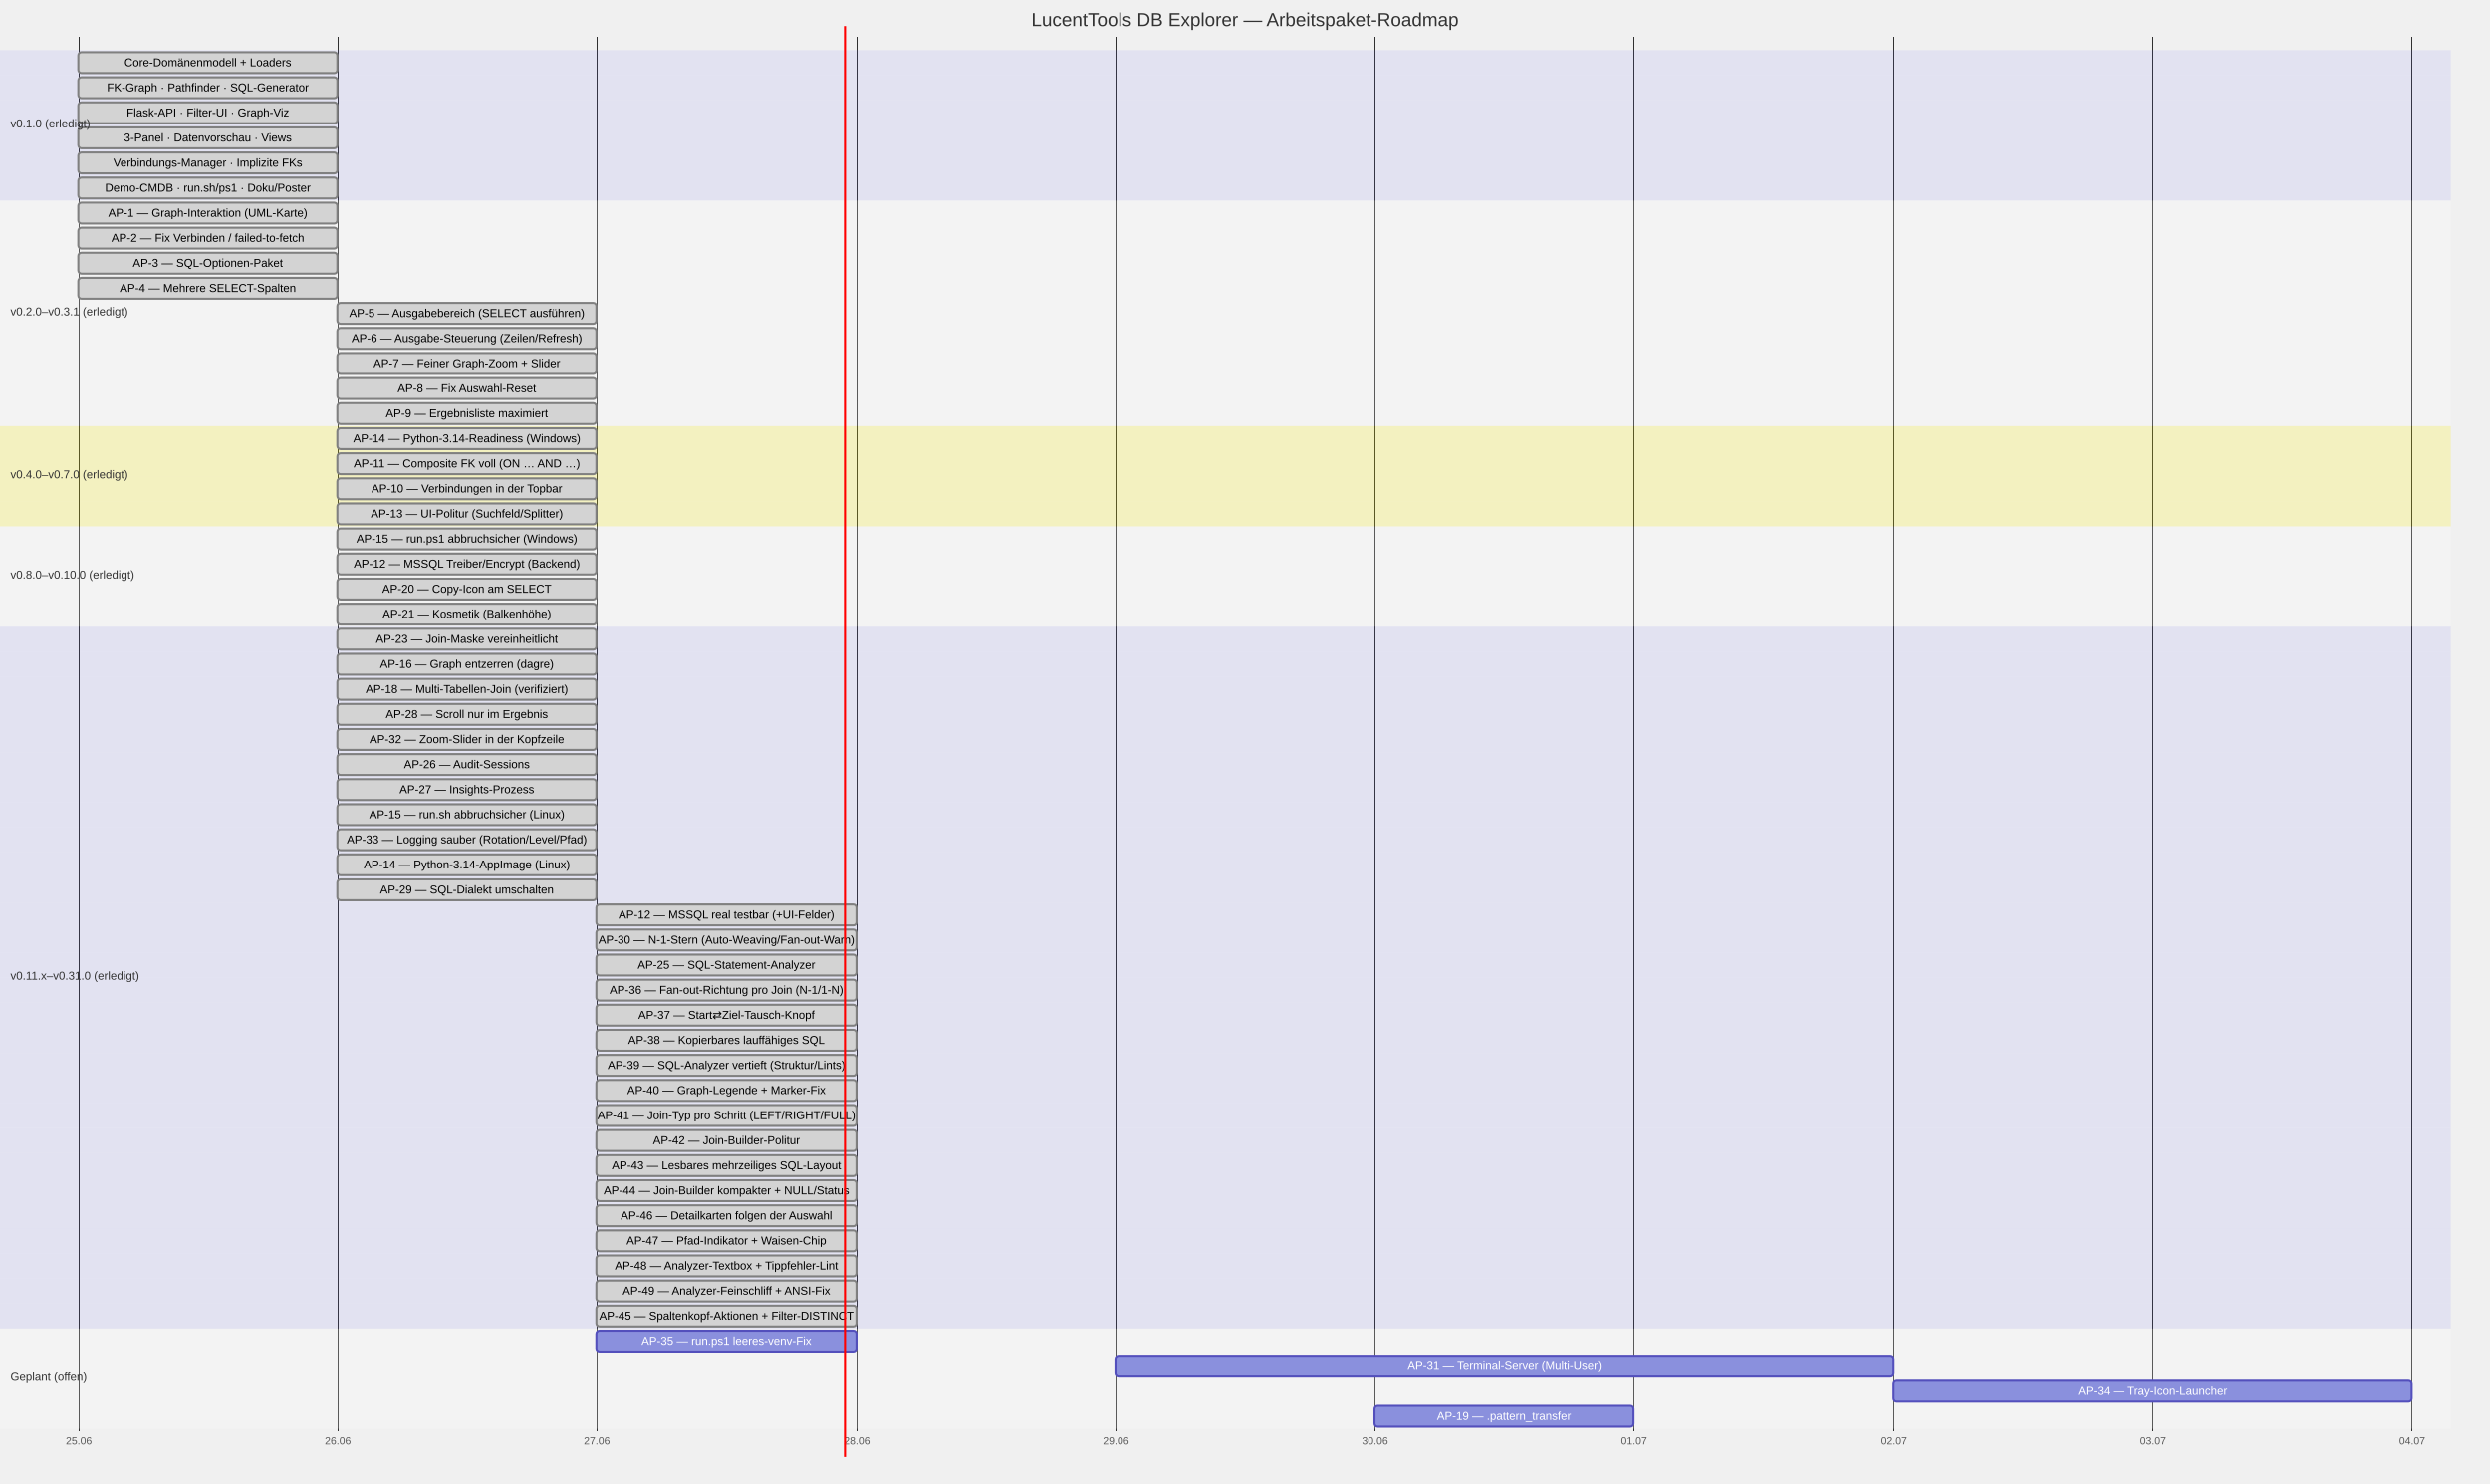
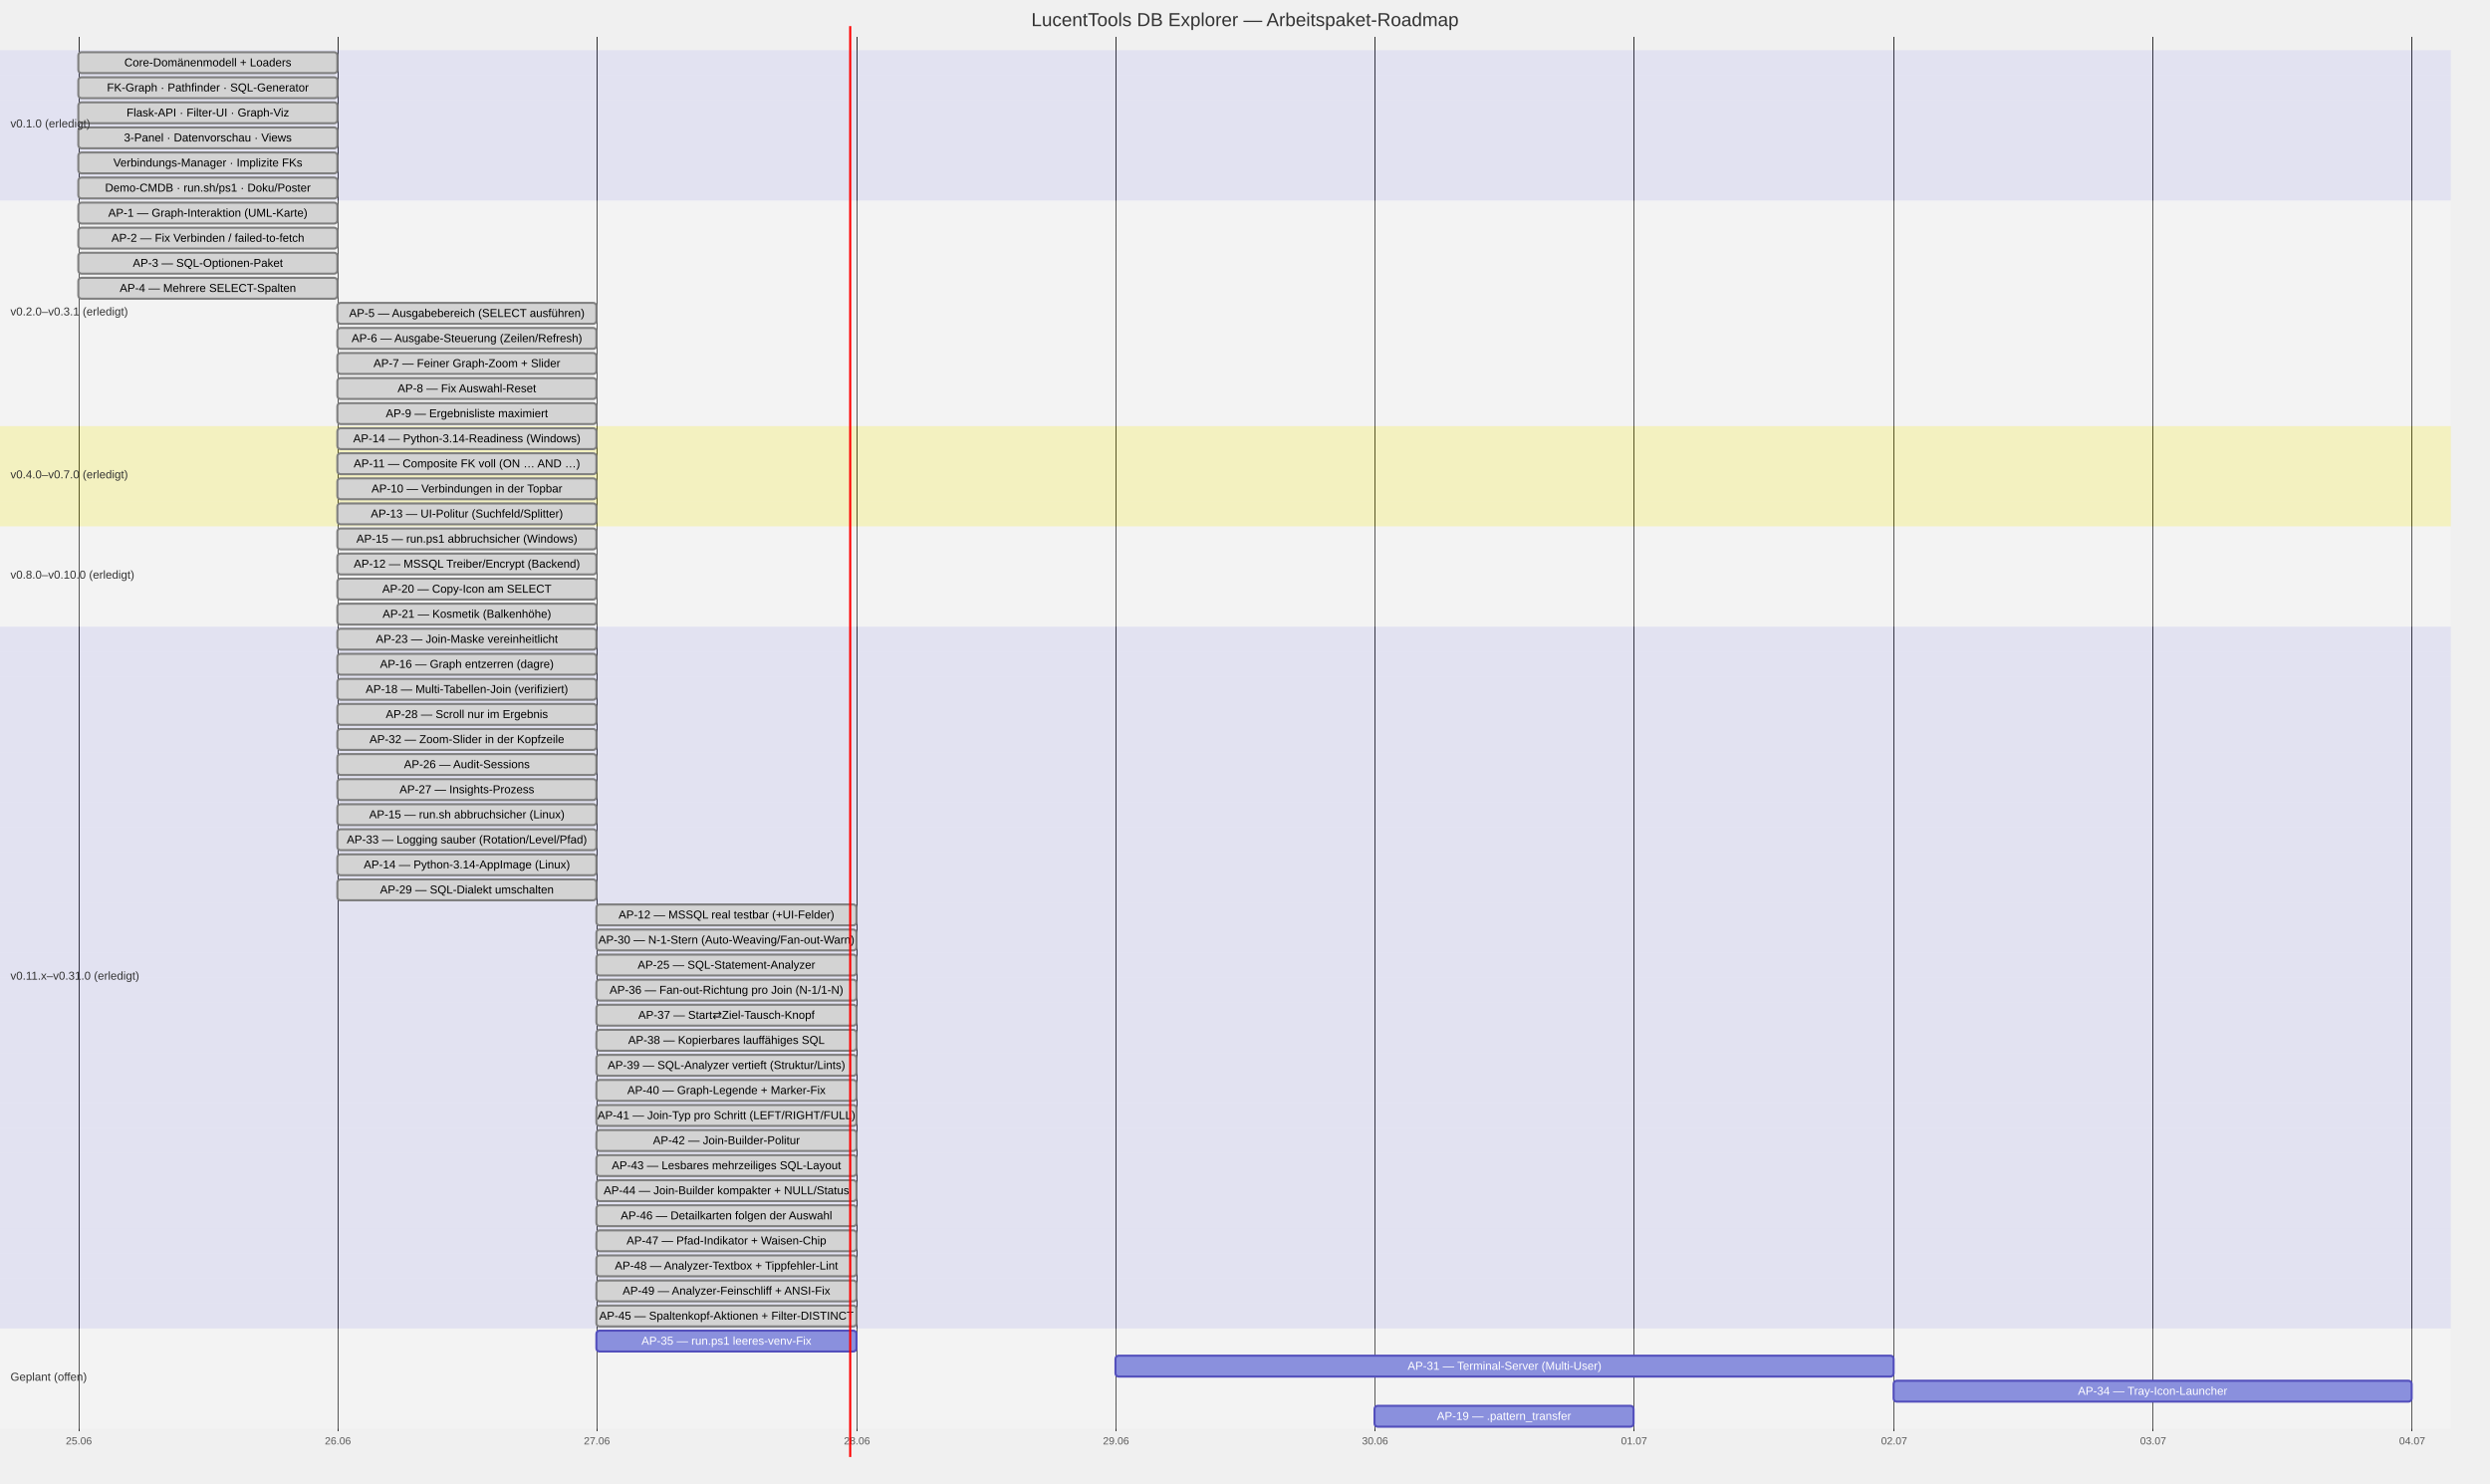
<svg xmlns="http://www.w3.org/2000/svg" id="my-svg" width="2384" viewBox="0 0 2384 1420" style="max-width: 2384px; background-color: transparent;" role="graphics-document document" aria-roledescription="gantt">
  <style>#my-svg{font-family:"trebuchet ms",verdana,arial,sans-serif;font-size:16px;fill:#333;}@keyframes edge-animation-frame{from{stroke-dashoffset:0;}}@keyframes dash{to{stroke-dashoffset:0;}}#my-svg .edge-animation-slow{stroke-dasharray:9,5!important;stroke-dashoffset:900;animation:dash 50s linear infinite;stroke-linecap:round;}#my-svg .edge-animation-fast{stroke-dasharray:9,5!important;stroke-dashoffset:900;animation:dash 20s linear infinite;stroke-linecap:round;}#my-svg .error-icon{fill:#552222;}#my-svg .error-text{fill:#552222;stroke:#552222;}#my-svg .edge-thickness-normal{stroke-width:1px;}#my-svg .edge-thickness-thick{stroke-width:3.5px;}#my-svg .edge-pattern-solid{stroke-dasharray:0;}#my-svg .edge-thickness-invisible{stroke-width:0;fill:none;}#my-svg .edge-pattern-dashed{stroke-dasharray:3;}#my-svg .edge-pattern-dotted{stroke-dasharray:2;}#my-svg .marker{fill:#333333;stroke:#333333;}#my-svg .marker.cross{stroke:#333333;}#my-svg svg{font-family:"trebuchet ms",verdana,arial,sans-serif;font-size:16px;}#my-svg p{margin:0;}#my-svg .mermaid-main-font{font-family:"trebuchet ms",verdana,arial,sans-serif;}#my-svg .exclude-range{fill:#eeeeee;}#my-svg .section{stroke:none;opacity:0.2;}#my-svg .section0{fill:rgba(102, 102, 255, 0.49);}#my-svg .section2{fill:#fff400;}#my-svg .section1,#my-svg .section3{fill:white;opacity:0.2;}#my-svg .sectionTitle0{fill:#333;}#my-svg .sectionTitle1{fill:#333;}#my-svg .sectionTitle2{fill:#333;}#my-svg .sectionTitle3{fill:#333;}#my-svg .sectionTitle{text-anchor:start;font-family:"trebuchet ms",verdana,arial,sans-serif;}#my-svg .grid .tick{stroke:lightgrey;opacity:0.8;shape-rendering:crispEdges;}#my-svg .grid .tick text{font-family:"trebuchet ms",verdana,arial,sans-serif;fill:#333;}#my-svg .grid path{stroke-width:0;}#my-svg .today{fill:none;stroke:red;stroke-width:2px;}#my-svg .task{stroke-width:2;}#my-svg .taskText{text-anchor:middle;font-family:"trebuchet ms",verdana,arial,sans-serif;}#my-svg .taskTextOutsideRight{fill:black;text-anchor:start;font-family:"trebuchet ms",verdana,arial,sans-serif;}#my-svg .taskTextOutsideLeft{fill:black;text-anchor:end;}#my-svg .task.clickable{cursor:pointer;}#my-svg .taskText.clickable{cursor:pointer;fill:#003163!important;font-weight:bold;}#my-svg .taskTextOutsideLeft.clickable{cursor:pointer;fill:#003163!important;font-weight:bold;}#my-svg .taskTextOutsideRight.clickable{cursor:pointer;fill:#003163!important;font-weight:bold;}#my-svg .taskText0,#my-svg .taskText1,#my-svg .taskText2,#my-svg .taskText3{fill:white;}#my-svg .task0,#my-svg .task1,#my-svg .task2,#my-svg .task3{fill:#8a90dd;stroke:#534fbc;}#my-svg .taskTextOutside0,#my-svg .taskTextOutside2{fill:black;}#my-svg .taskTextOutside1,#my-svg .taskTextOutside3{fill:black;}#my-svg .active0,#my-svg .active1,#my-svg .active2,#my-svg .active3{fill:#bfc7ff;stroke:#534fbc;}#my-svg .activeText0,#my-svg .activeText1,#my-svg .activeText2,#my-svg .activeText3{fill:black!important;}#my-svg .done0,#my-svg .done1,#my-svg .done2,#my-svg .done3{stroke:grey;fill:lightgrey;stroke-width:2;}#my-svg .doneText0,#my-svg .doneText1,#my-svg .doneText2,#my-svg .doneText3{fill:black!important;}#my-svg .doneText0.taskTextOutsideLeft,#my-svg .doneText0.taskTextOutsideRight,#my-svg .doneText1.taskTextOutsideLeft,#my-svg .doneText1.taskTextOutsideRight,#my-svg .doneText2.taskTextOutsideLeft,#my-svg .doneText2.taskTextOutsideRight,#my-svg .doneText3.taskTextOutsideLeft,#my-svg .doneText3.taskTextOutsideRight{fill:black!important;}#my-svg .crit0,#my-svg .crit1,#my-svg .crit2,#my-svg .crit3{stroke:#ff8888;fill:red;stroke-width:2;}#my-svg .activeCrit0,#my-svg .activeCrit1,#my-svg .activeCrit2,#my-svg .activeCrit3{stroke:#ff8888;fill:#bfc7ff;stroke-width:2;}#my-svg .doneCrit0,#my-svg .doneCrit1,#my-svg .doneCrit2,#my-svg .doneCrit3{stroke:#ff8888;fill:lightgrey;stroke-width:2;cursor:pointer;shape-rendering:crispEdges;}#my-svg .milestone{transform:rotate(45deg) scale(0.8,0.8);}#my-svg .milestoneText{font-style:italic;}#my-svg .doneCritText0,#my-svg .doneCritText1,#my-svg .doneCritText2,#my-svg .doneCritText3{fill:black!important;}#my-svg .doneCritText0.taskTextOutsideLeft,#my-svg .doneCritText0.taskTextOutsideRight,#my-svg .doneCritText1.taskTextOutsideLeft,#my-svg .doneCritText1.taskTextOutsideRight,#my-svg .doneCritText2.taskTextOutsideLeft,#my-svg .doneCritText2.taskTextOutsideRight,#my-svg .doneCritText3.taskTextOutsideLeft,#my-svg .doneCritText3.taskTextOutsideRight{fill:black!important;}#my-svg .vert{stroke:navy;}#my-svg .vertText{font-size:15px;text-anchor:middle;fill:navy!important;}#my-svg .activeCritText0,#my-svg .activeCritText1,#my-svg .activeCritText2,#my-svg .activeCritText3{fill:black!important;}#my-svg .titleText{text-anchor:middle;font-size:18px;fill:#333;font-family:"trebuchet ms",verdana,arial,sans-serif;}#my-svg .node .neo-node{stroke:#9370DB;}#my-svg [data-look="neo"].node rect,#my-svg [data-look="neo"].cluster rect,#my-svg [data-look="neo"].node polygon{stroke:#9370DB;filter:drop-shadow(1px 2px 2px rgba(185, 185, 185, 1));}#my-svg [data-look="neo"].node path{stroke:#9370DB;stroke-width:1px;}#my-svg [data-look="neo"].node .outer-path{filter:drop-shadow(1px 2px 2px rgba(185, 185, 185, 1));}#my-svg [data-look="neo"].node .neo-line path{stroke:#9370DB;filter:none;}#my-svg [data-look="neo"].node circle{stroke:#9370DB;filter:drop-shadow(1px 2px 2px rgba(185, 185, 185, 1));}#my-svg [data-look="neo"].node circle .state-start{fill:#000000;}#my-svg [data-look="neo"].icon-shape .icon{fill:#9370DB;filter:drop-shadow(1px 2px 2px rgba(185, 185, 185, 1));}#my-svg [data-look="neo"].icon-shape .icon-neo path{stroke:#9370DB;filter:drop-shadow(1px 2px 2px rgba(185, 185, 185, 1));}#my-svg :root{--mermaid-font-family:"trebuchet ms",verdana,arial,sans-serif;}</style>
  <g />
  <g class="grid" transform="translate(75, 1370)" fill="none" font-size="10" font-family="sans-serif" text-anchor="middle">
    <path class="domain" stroke="currentColor" d="M0.5,-1335V0.5H2234.5V-1335" />
    <g class="tick" opacity="1" transform="translate(0.5,0)">
      <line stroke="currentColor" y2="-1335" />
      <text fill="#000" y="3" dy="1em" stroke="none" font-size="10" style="text-anchor: middle;"> 25.06</text>
    </g>
    <g class="tick" opacity="1" transform="translate(248.5,0)">
      <line stroke="currentColor" y2="-1335" />
      <text fill="#000" y="3" dy="1em" stroke="none" font-size="10" style="text-anchor: middle;"> 26.06</text>
    </g>
    <g class="tick" opacity="1" transform="translate(496.5,0)">
      <line stroke="currentColor" y2="-1335" />
      <text fill="#000" y="3" dy="1em" stroke="none" font-size="10" style="text-anchor: middle;"> 27.06</text>
    </g>
    <g class="tick" opacity="1" transform="translate(745.5,0)">
      <line stroke="currentColor" y2="-1335" />
      <text fill="#000" y="3" dy="1em" stroke="none" font-size="10" style="text-anchor: middle;"> 28.06</text>
    </g>
    <g class="tick" opacity="1" transform="translate(993.5,0)">
      <line stroke="currentColor" y2="-1335" />
      <text fill="#000" y="3" dy="1em" stroke="none" font-size="10" style="text-anchor: middle;"> 29.06</text>
    </g>
    <g class="tick" opacity="1" transform="translate(1241.5,0)">
      <line stroke="currentColor" y2="-1335" />
      <text fill="#000" y="3" dy="1em" stroke="none" font-size="10" style="text-anchor: middle;"> 30.06</text>
    </g>
    <g class="tick" opacity="1" transform="translate(1489.5,0)">
      <line stroke="currentColor" y2="-1335" />
      <text fill="#000" y="3" dy="1em" stroke="none" font-size="10" style="text-anchor: middle;"> 01.07</text>
    </g>
    <g class="tick" opacity="1" transform="translate(1738.5,0)">
      <line stroke="currentColor" y2="-1335" />
      <text fill="#000" y="3" dy="1em" stroke="none" font-size="10" style="text-anchor: middle;"> 02.07</text>
    </g>
    <g class="tick" opacity="1" transform="translate(1986.5,0)">
      <line stroke="currentColor" y2="-1335" />
      <text fill="#000" y="3" dy="1em" stroke="none" font-size="10" style="text-anchor: middle;"> 03.07</text>
    </g>
    <g class="tick" opacity="1" transform="translate(2234.5,0)">
      <line stroke="currentColor" y2="-1335" />
      <text fill="#000" y="3" dy="1em" stroke="none" font-size="10" style="text-anchor: middle;"> 04.07</text>
    </g>
  </g>
  <g>
    <rect x="0" y="48" width="2346.5" height="24" class="section section0" />
    <rect x="0" y="72" width="2346.5" height="24" class="section section0" />
    <rect x="0" y="96" width="2346.5" height="24" class="section section0" />
    <rect x="0" y="120" width="2346.5" height="24" class="section section0" />
    <rect x="0" y="144" width="2346.5" height="24" class="section section0" />
    <rect x="0" y="168" width="2346.5" height="24" class="section section0" />
    <rect x="0" y="192" width="2346.5" height="24" class="section section1" />
    <rect x="0" y="216" width="2346.5" height="24" class="section section1" />
    <rect x="0" y="240" width="2346.5" height="24" class="section section1" />
    <rect x="0" y="264" width="2346.5" height="24" class="section section1" />
    <rect x="0" y="288" width="2346.5" height="24" class="section section1" />
    <rect x="0" y="312" width="2346.5" height="24" class="section section1" />
    <rect x="0" y="336" width="2346.5" height="24" class="section section1" />
    <rect x="0" y="360" width="2346.5" height="24" class="section section1" />
    <rect x="0" y="384" width="2346.5" height="24" class="section section1" />
    <rect x="0" y="408" width="2346.5" height="24" class="section section2" />
    <rect x="0" y="432" width="2346.5" height="24" class="section section2" />
    <rect x="0" y="456" width="2346.5" height="24" class="section section2" />
    <rect x="0" y="480" width="2346.5" height="24" class="section section2" />
    <rect x="0" y="504" width="2346.5" height="24" class="section section3" />
    <rect x="0" y="528" width="2346.5" height="24" class="section section3" />
    <rect x="0" y="552" width="2346.5" height="24" class="section section3" />
    <rect x="0" y="576" width="2346.5" height="24" class="section section3" />
    <rect x="0" y="600" width="2346.5" height="24" class="section section0" />
    <rect x="0" y="624" width="2346.5" height="24" class="section section0" />
    <rect x="0" y="648" width="2346.5" height="24" class="section section0" />
    <rect x="0" y="672" width="2346.5" height="24" class="section section0" />
    <rect x="0" y="696" width="2346.5" height="24" class="section section0" />
    <rect x="0" y="720" width="2346.5" height="24" class="section section0" />
    <rect x="0" y="744" width="2346.5" height="24" class="section section0" />
    <rect x="0" y="768" width="2346.5" height="24" class="section section0" />
    <rect x="0" y="792" width="2346.5" height="24" class="section section0" />
    <rect x="0" y="816" width="2346.5" height="24" class="section section0" />
    <rect x="0" y="840" width="2346.5" height="24" class="section section0" />
    <rect x="0" y="864" width="2346.5" height="24" class="section section0" />
    <rect x="0" y="888" width="2346.5" height="24" class="section section0" />
    <rect x="0" y="912" width="2346.5" height="24" class="section section0" />
    <rect x="0" y="936" width="2346.5" height="24" class="section section0" />
    <rect x="0" y="960" width="2346.5" height="24" class="section section0" />
    <rect x="0" y="984" width="2346.5" height="24" class="section section0" />
    <rect x="0" y="1008" width="2346.5" height="24" class="section section0" />
    <rect x="0" y="1032" width="2346.5" height="24" class="section section0" />
    <rect x="0" y="1056" width="2346.5" height="24" class="section section0" />
    <rect x="0" y="1080" width="2346.5" height="24" class="section section0" />
    <rect x="0" y="1104" width="2346.5" height="24" class="section section0" />
    <rect x="0" y="1128" width="2346.5" height="24" class="section section0" />
    <rect x="0" y="1152" width="2346.5" height="24" class="section section0" />
    <rect x="0" y="1176" width="2346.5" height="24" class="section section0" />
    <rect x="0" y="1200" width="2346.5" height="24" class="section section0" />
    <rect x="0" y="1224" width="2346.5" height="24" class="section section0" />
    <rect x="0" y="1248" width="2346.5" height="24" class="section section0" />
    <rect x="0" y="1272" width="2346.5" height="24" class="section section1" />
    <rect x="0" y="1296" width="2346.5" height="24" class="section section1" />
    <rect x="0" y="1344" width="2346.5" height="24" class="section section1" />
    <rect x="0" y="1320" width="2346.5" height="24" class="section section1" />
  </g>
  <g>
    <rect id="my-svg-d1" rx="3" ry="3" x="75" y="50" width="248" height="20" transform-origin="199px 60px" class="task done0" />
    <rect id="my-svg-d2" rx="3" ry="3" x="75" y="74" width="248" height="20" transform-origin="199px 84px" class="task done0" />
    <rect id="my-svg-d3" rx="3" ry="3" x="75" y="98" width="248" height="20" transform-origin="199px 108px" class="task done0" />
    <rect id="my-svg-d4" rx="3" ry="3" x="75" y="122" width="248" height="20" transform-origin="199px 132px" class="task done0" />
    <rect id="my-svg-d5" rx="3" ry="3" x="75" y="146" width="248" height="20" transform-origin="199px 156px" class="task done0" />
    <rect id="my-svg-d6" rx="3" ry="3" x="75" y="170" width="248" height="20" transform-origin="199px 180px" class="task done0" />
    <rect id="my-svg-a1" rx="3" ry="3" x="75" y="194" width="248" height="20" transform-origin="199px 204px" class="task done1" />
    <rect id="my-svg-a2" rx="3" ry="3" x="75" y="218" width="248" height="20" transform-origin="199px 228px" class="task done1" />
    <rect id="my-svg-a3" rx="3" ry="3" x="75" y="242" width="248" height="20" transform-origin="199px 252px" class="task done1" />
    <rect id="my-svg-a4" rx="3" ry="3" x="75" y="266" width="248" height="20" transform-origin="199px 276px" class="task done1" />
    <rect id="my-svg-a5" rx="3" ry="3" x="323" y="290" width="248" height="20" transform-origin="447px 300px" class="task done1" />
    <rect id="my-svg-a6" rx="3" ry="3" x="323" y="314" width="248" height="20" transform-origin="447px 324px" class="task done1" />
    <rect id="my-svg-a7" rx="3" ry="3" x="323" y="338" width="248" height="20" transform-origin="447px 348px" class="task done1" />
    <rect id="my-svg-a8" rx="3" ry="3" x="323" y="362" width="248" height="20" transform-origin="447px 372px" class="task done1" />
    <rect id="my-svg-a9" rx="3" ry="3" x="323" y="386" width="248" height="20" transform-origin="447px 396px" class="task done1" />
    <rect id="my-svg-b1" rx="3" ry="3" x="323" y="410" width="248" height="20" transform-origin="447px 420px" class="task done2" />
    <rect id="my-svg-b2" rx="3" ry="3" x="323" y="434" width="248" height="20" transform-origin="447px 444px" class="task done2" />
    <rect id="my-svg-b3" rx="3" ry="3" x="323" y="458" width="248" height="20" transform-origin="447px 468px" class="task done2" />
    <rect id="my-svg-b4" rx="3" ry="3" x="323" y="482" width="248" height="20" transform-origin="447px 492px" class="task done2" />
    <rect id="my-svg-c1" rx="3" ry="3" x="323" y="506" width="248" height="20" transform-origin="447px 516px" class="task done3" />
    <rect id="my-svg-c2" rx="3" ry="3" x="323" y="530" width="248" height="20" transform-origin="447px 540px" class="task done3" />
    <rect id="my-svg-c3" rx="3" ry="3" x="323" y="554" width="248" height="20" transform-origin="447px 564px" class="task done3" />
    <rect id="my-svg-c4" rx="3" ry="3" x="323" y="578" width="248" height="20" transform-origin="447px 588px" class="task done3" />
    <rect id="my-svg-e1" rx="3" ry="3" x="323" y="602" width="248" height="20" transform-origin="447px 612px" class="task done0" />
    <rect id="my-svg-e2" rx="3" ry="3" x="323" y="626" width="248" height="20" transform-origin="447px 636px" class="task done0" />
    <rect id="my-svg-e3" rx="3" ry="3" x="323" y="650" width="248" height="20" transform-origin="447px 660px" class="task done0" />
    <rect id="my-svg-e4" rx="3" ry="3" x="323" y="674" width="248" height="20" transform-origin="447px 684px" class="task done0" />
    <rect id="my-svg-e5" rx="3" ry="3" x="323" y="698" width="248" height="20" transform-origin="447px 708px" class="task done0" />
    <rect id="my-svg-e6" rx="3" ry="3" x="323" y="722" width="248" height="20" transform-origin="447px 732px" class="task done0" />
    <rect id="my-svg-e7" rx="3" ry="3" x="323" y="746" width="248" height="20" transform-origin="447px 756px" class="task done0" />
    <rect id="my-svg-e8" rx="3" ry="3" x="323" y="770" width="248" height="20" transform-origin="447px 780px" class="task done0" />
    <rect id="my-svg-e9" rx="3" ry="3" x="323" y="794" width="248" height="20" transform-origin="447px 804px" class="task done0" />
    <rect id="my-svg-e10" rx="3" ry="3" x="323" y="818" width="248" height="20" transform-origin="447px 828px" class="task done0" />
    <rect id="my-svg-e11" rx="3" ry="3" x="323" y="842" width="248" height="20" transform-origin="447px 852px" class="task done0" />
    <rect id="my-svg-e12" rx="3" ry="3" x="571" y="866" width="249" height="20" transform-origin="695.5px 876px" class="task done0" />
    <rect id="my-svg-e13" rx="3" ry="3" x="571" y="890" width="249" height="20" transform-origin="695.5px 900px" class="task done0" />
    <rect id="my-svg-e14" rx="3" ry="3" x="571" y="914" width="249" height="20" transform-origin="695.5px 924px" class="task done0" />
    <rect id="my-svg-e15" rx="3" ry="3" x="571" y="938" width="249" height="20" transform-origin="695.5px 948px" class="task done0" />
    <rect id="my-svg-e16" rx="3" ry="3" x="571" y="962" width="249" height="20" transform-origin="695.5px 972px" class="task done0" />
    <rect id="my-svg-e17" rx="3" ry="3" x="571" y="986" width="249" height="20" transform-origin="695.5px 996px" class="task done0" />
    <rect id="my-svg-e18" rx="3" ry="3" x="571" y="1010" width="249" height="20" transform-origin="695.5px 1020px" class="task done0" />
    <rect id="my-svg-e19" rx="3" ry="3" x="571" y="1034" width="249" height="20" transform-origin="695.5px 1044px" class="task done0" />
    <rect id="my-svg-e20" rx="3" ry="3" x="571" y="1058" width="249" height="20" transform-origin="695.5px 1068px" class="task done0" />
    <rect id="my-svg-e21" rx="3" ry="3" x="571" y="1082" width="249" height="20" transform-origin="695.5px 1092px" class="task done0" />
    <rect id="my-svg-e22" rx="3" ry="3" x="571" y="1106" width="249" height="20" transform-origin="695.5px 1116px" class="task done0" />
    <rect id="my-svg-e23" rx="3" ry="3" x="571" y="1130" width="249" height="20" transform-origin="695.5px 1140px" class="task done0" />
    <rect id="my-svg-e24" rx="3" ry="3" x="571" y="1154" width="249" height="20" transform-origin="695.5px 1164px" class="task done0" />
    <rect id="my-svg-e25" rx="3" ry="3" x="571" y="1178" width="249" height="20" transform-origin="695.5px 1188px" class="task done0" />
    <rect id="my-svg-e26" rx="3" ry="3" x="571" y="1202" width="249" height="20" transform-origin="695.5px 1212px" class="task done0" />
    <rect id="my-svg-e27" rx="3" ry="3" x="571" y="1226" width="249" height="20" transform-origin="695.5px 1236px" class="task done0" />
    <rect id="my-svg-e28" rx="3" ry="3" x="571" y="1250" width="249" height="20" transform-origin="695.5px 1260px" class="task done0" />
    <rect id="my-svg-p3" rx="3" ry="3" x="571" y="1274" width="249" height="20" transform-origin="695.5px 1284px" class="task task1" />
    <rect id="my-svg-p7" rx="3" ry="3" x="1068" y="1298" width="745" height="20" transform-origin="1440.5px 1308px" class="task task1" />
    <rect id="my-svg-p11" rx="3" ry="3" x="1316" y="1346" width="248" height="20" transform-origin="1440px 1356px" class="task task1" />
    <rect id="my-svg-p9" rx="3" ry="3" x="1813" y="1322" width="496" height="20" transform-origin="2061px 1332px" class="task task1" />
    <text id="my-svg-d1-text" font-size="11" x="199" y="63.5" class="taskText taskText0  doneText0 width-157.0771484375">Core-Domänenmodell + Loaders          </text>
    <text id="my-svg-d2-text" font-size="11" x="199" y="87.5" class="taskText taskText0  doneText0 width-191.59716796875">FK-Graph · Pathfinder · SQL-Generator </text>
    <text id="my-svg-d3-text" font-size="11" x="199" y="111.5" class="taskText taskText0  doneText0 width-155.171875">Flask-API · Filter-UI · Graph-Viz     </text>
    <text id="my-svg-d4-text" font-size="11" x="199" y="135.5" class="taskText taskText0  doneText0 width-158.5380859375">3-Panel · Datenvorschau · Views       </text>
    <text id="my-svg-d5-text" font-size="11" x="199" y="159.5" class="taskText taskText0  doneText0 width-179.1416015625">Verbindungs-Manager · Implizite FKs   </text>
    <text id="my-svg-d6-text" font-size="11" x="199" y="183.5" class="taskText taskText0  doneText0 width-194.73388671875">Demo-CMDB · run.sh/ps1 · Doku/Poster  </text>
    <text id="my-svg-a1-text" font-size="11" x="199" y="207.5" class="taskText taskText1  doneText1 width-187.953125">AP-1 — Graph-Interaktion (UML-Karte)        </text>
    <text id="my-svg-a2-text" font-size="11" x="199" y="231.5" class="taskText taskText1  doneText1 width-189.296875">AP-2 — Fix Verbinden / failed-to-fetch      </text>
    <text id="my-svg-a3-text" font-size="11" x="199" y="255.5" class="taskText taskText1  doneText1 width-136.41455078125">AP-3 — SQL-Optionen-Paket                   </text>
    <text id="my-svg-a4-text" font-size="11" x="199" y="279.5" class="taskText taskText1  doneText1 width-156.21875">AP-4 — Mehrere SELECT-Spalten               </text>
    <text id="my-svg-a5-text" font-size="11" x="447" y="303.5" class="taskText taskText1  doneText1 width-212.640625">AP-5 — Ausgabebereich (SELECT ausführen)    </text>
    <text id="my-svg-a6-text" font-size="11" x="447" y="327.5" class="taskText taskText1  doneText1 width-214.796875">AP-6 — Ausgabe-Steuerung (Zeilen/Refresh)   </text>
    <text id="my-svg-a7-text" font-size="11" x="447" y="351.5" class="taskText taskText1  doneText1 width-173.501953125">AP-7 — Feiner Graph-Zoom + Slider           </text>
    <text id="my-svg-a8-text" font-size="11" x="447" y="375.5" class="taskText taskText1  doneText1 width-125.8818359375">AP-8 — Fix Auswahl-Reset                    </text>
    <text id="my-svg-a9-text" font-size="11" x="447" y="399.5" class="taskText taskText1  doneText1 width-154.16064453125">AP-9 — Ergebnisliste maximiert              </text>
    <text id="my-svg-b1-text" font-size="11" x="447" y="423.5" class="taskText taskText2  doneText2 width-208.53125">AP-14 — Python-3.14-Readiness (Windows)     </text>
    <text id="my-svg-b2-text" font-size="11" x="447" y="447.5" class="taskText taskText2  doneText2 width-202.59375">AP-11 — Composite FK voll (ON … AND …)      </text>
    <text id="my-svg-b3-text" font-size="11" x="447" y="471.5" class="taskText taskText2  doneText2 width-179.13623046875">AP-10 — Verbindungen in der Topbar          </text>
    <text id="my-svg-b4-text" font-size="11" x="447" y="495.5" class="taskText taskText2  doneText2 width-185.84375">AP-13 — UI-Politur (Suchfeld/Splitter)      </text>
    <text id="my-svg-c1-text" font-size="11" x="447" y="519.5" class="taskText taskText3  doneText3 width-206.4375">AP-15 — run.ps1 abbruchsicher (Windows)     </text>
    <text id="my-svg-c2-text" font-size="11" x="447" y="543.5" class="taskText taskText3  doneText3 width-207.84375">AP-12 — MSSQL Treiber/Encrypt (Backend)     </text>
    <text id="my-svg-c3-text" font-size="11" x="447" y="567.5" class="taskText taskText3  doneText3 width-149.162109375">AP-20 — Copy-Icon am SELECT                 </text>
    <text id="my-svg-c4-text" font-size="11" x="447" y="591.5" class="taskText taskText3  doneText3 width-155.546875">AP-21 — Kosmetik (Balkenhöhe)               </text>
    <text id="my-svg-e1-text" font-size="11" x="447" y="615.5" class="taskText taskText0  doneText0 width-173.287109375">AP-23 — Join-Maske vereinheitlicht          </text>
    <text id="my-svg-e2-text" font-size="11" x="447" y="639.5" class="taskText taskText0  doneText0 width-163.109375">AP-16 — Graph entzerren (dagre)             </text>
    <text id="my-svg-e3-text" font-size="11" x="447" y="663.5" class="taskText taskText0  doneText0 width-197.640625">AP-18 — Multi-Tabellen-Join (verifiziert)   </text>
    <text id="my-svg-e4-text" font-size="11" x="447" y="687.5" class="taskText taskText0  doneText0 width-150.77685546875">AP-28 — Scroll nur im Ergebnis              </text>
    <text id="my-svg-e5-text" font-size="11" x="447" y="711.5" class="taskText taskText0  doneText0 width-183.1875">AP-32 — Zoom-Slider in der Kopfzeile        </text>
    <text id="my-svg-e6-text" font-size="11" x="447" y="735.5" class="taskText taskText0  doneText0 width-112.70654296875">AP-26 — Audit-Sessions                      </text>
    <text id="my-svg-e7-text" font-size="11" x="447" y="759.5" class="taskText taskText0  doneText0 width-120.41943359375">AP-27 — Insights-Prozess                    </text>
    <text id="my-svg-e8-text" font-size="11" x="447" y="783.5" class="taskText taskText0  doneText0 width-183.75">AP-15 — run.sh abbruchsicher (Linux)        </text>
    <text id="my-svg-e9-text" font-size="11" x="447" y="807.5" class="taskText taskText0  doneText0 width-228.703125">AP-33 — Logging sauber (Rotation/Level/Pfad) </text>
    <text id="my-svg-e10-text" font-size="11" x="447" y="831.5" class="taskText taskText0  doneText0 width-192.046875">AP-14 — Python-3.14-AppImage (Linux)         </text>
    <text id="my-svg-e11-text" font-size="11" x="447" y="855.5" class="taskText taskText0  doneText0 width-159.8125">AP-29 — SQL-Dialekt umschalten               </text>
    <text id="my-svg-e12-text" font-size="11" x="695.5" y="879.5" class="taskText taskText0  doneText0 width-197.984375">AP-12 — MSSQL real testbar (+UI-Felder)      </text>
    <text id="my-svg-e13-text" font-size="11" x="695.5" y="903.5" class="taskText taskText0  doneText0 width-241.125">AP-30 — N-1-Stern (Auto-Weaving/Fan-out-Warn) </text>
    <text id="my-svg-e14-text" font-size="11" x="695.5" y="927.5" class="taskText taskText0  doneText0 width-163.7373046875">AP-25 — SQL-Statement-Analyzer               </text>
    <text id="my-svg-e15-text" font-size="11" x="695.5" y="951.5" class="taskText taskText0  doneText0 width-221.765625">AP-36 — Fan-out-Richtung pro Join (N-1/1-N)  </text>
    <text id="my-svg-e16-text" font-size="11" x="695.5" y="975.5" class="taskText taskText0  doneText0 width-164.2294921875">AP-37 — Start⇄Ziel-Tausch-Knopf              </text>
    <text id="my-svg-e17-text" font-size="11" x="695.5" y="999.5" class="taskText taskText0  doneText0 width-180.388671875">AP-38 — Kopierbares lauffähiges SQL          </text>
    <text id="my-svg-e18-text" font-size="11" x="695.5" y="1023.5" class="taskText taskText0  doneText0 width-229.40625">AP-39 — SQL-Analyzer vertieft (Struktur/Lints) </text>
    <text id="my-svg-e19-text" font-size="11" x="695.5" y="1047.5" class="taskText taskText0  doneText0 width-182.83251953125">AP-40 — Graph-Legende + Marker-Fix           </text>
    <text id="my-svg-e20-text" font-size="11" x="695.5" y="1071.5" class="taskText taskText0  doneText0 width-240.8125">AP-41 — Join-Typ pro Schritt (LEFT/RIGHT/FULL) </text>
    <text id="my-svg-e21-text" font-size="11" x="695.5" y="1095.5" class="taskText taskText0  doneText0 width-139.5673828125">AP-42 — Join-Builder-Politur                 </text>
    <text id="my-svg-e22-text" font-size="11" x="695.5" y="1119.5" class="taskText taskText0  doneText0 width-210.3369140625">AP-43 — Lesbares mehrzeiliges SQL-Layout      </text>
    <text id="my-svg-e23-text" font-size="11" x="695.5" y="1143.5" class="taskText taskText0  doneText0 width-232.50341796875">AP-44 — Join-Builder kompakter + NULL/Status </text>
    <text id="my-svg-e24-text" font-size="11" x="695.5" y="1167.5" class="taskText taskText0  doneText0 width-200.8125">AP-46 — Detailkarten folgen der Auswahl       </text>
    <text id="my-svg-e25-text" font-size="11" x="695.5" y="1191.5" class="taskText taskText0  doneText0 width-185.6875">AP-47 — Pfad-Indikator + Waisen-Chip         </text>
    <text id="my-svg-e26-text" font-size="11" x="695.5" y="1215.5" class="taskText taskText0  doneText0 width-214.08056640625">AP-48 — Analyzer-Textbox + Tippfehler-Lint   </text>
    <text id="my-svg-e27-text" font-size="11" x="695.5" y="1239.5" class="taskText taskText0  doneText0 width-192.720703125">AP-49 — Analyzer-Feinschliff + ANSI-Fix       </text>
    <text id="my-svg-e28-text" font-size="11" x="695.5" y="1263.5" class="taskText taskText0  doneText0 width-237.23193359375">AP-45 — Spaltenkopf-Aktionen + Filter-DISTINCT </text>
    <text id="my-svg-p3-text" font-size="11" x="695.5" y="1287.5" class="taskText taskText1  width-158.646484375">AP-35 — run.ps1 leeres-venv-Fix             </text>
    <text id="my-svg-p7-text" font-size="11" x="1440.5" y="1311.5" class="taskText taskText1  width-182.421875">AP-31 — Terminal-Server (Multi-User)        </text>
    <text id="my-svg-p11-text" font-size="11" x="1440" y="1359.5" class="taskText taskText1  width-129.57177734375">AP-19 — .pattern_transfer                   </text>
    <text id="my-svg-p9-text" font-size="11" x="2061" y="1335.5" class="taskText taskText1  width-137.6875">AP-34 — Tray-Icon-Launcher                  </text>
  </g>
  <g>
    <text dy="0em" x="10" y="122" font-size="11" class="sectionTitle sectionTitle0">
      <tspan alignment-baseline="central" x="10">v0.1.0 (erledigt)</tspan>
    </text>
    <text dy="0em" x="10" y="302" font-size="11" class="sectionTitle sectionTitle1">
      <tspan alignment-baseline="central" x="10">v0.2.0–v0.3.1 (erledigt)</tspan>
    </text>
    <text dy="0em" x="10" y="458" font-size="11" class="sectionTitle sectionTitle2">
      <tspan alignment-baseline="central" x="10">v0.4.0–v0.7.0 (erledigt)</tspan>
    </text>
    <text dy="0em" x="10" y="554" font-size="11" class="sectionTitle sectionTitle3">
      <tspan alignment-baseline="central" x="10">v0.8.0–v0.10.0 (erledigt)</tspan>
    </text>
    <text dy="0em" x="10" y="938" font-size="11" class="sectionTitle sectionTitle0">
      <tspan alignment-baseline="central" x="10">v0.11.x–v0.31.0 (erledigt)</tspan>
    </text>
    <text dy="0em" x="10" y="1322" font-size="11" class="sectionTitle sectionTitle1">
      <tspan alignment-baseline="central" x="10">Geplant (offen)</tspan>
    </text>
  </g>
  <g class="today">
-     <line x1="809" x2="809" y1="25" y2="1395" class="today" />
+     <line x1="814" x2="814" y1="25" y2="1395" class="today" />
  </g>
  <text x="1192" y="25" class="titleText">LucentTools DB Explorer — Arbeitspaket-Roadmap</text>
</svg>
